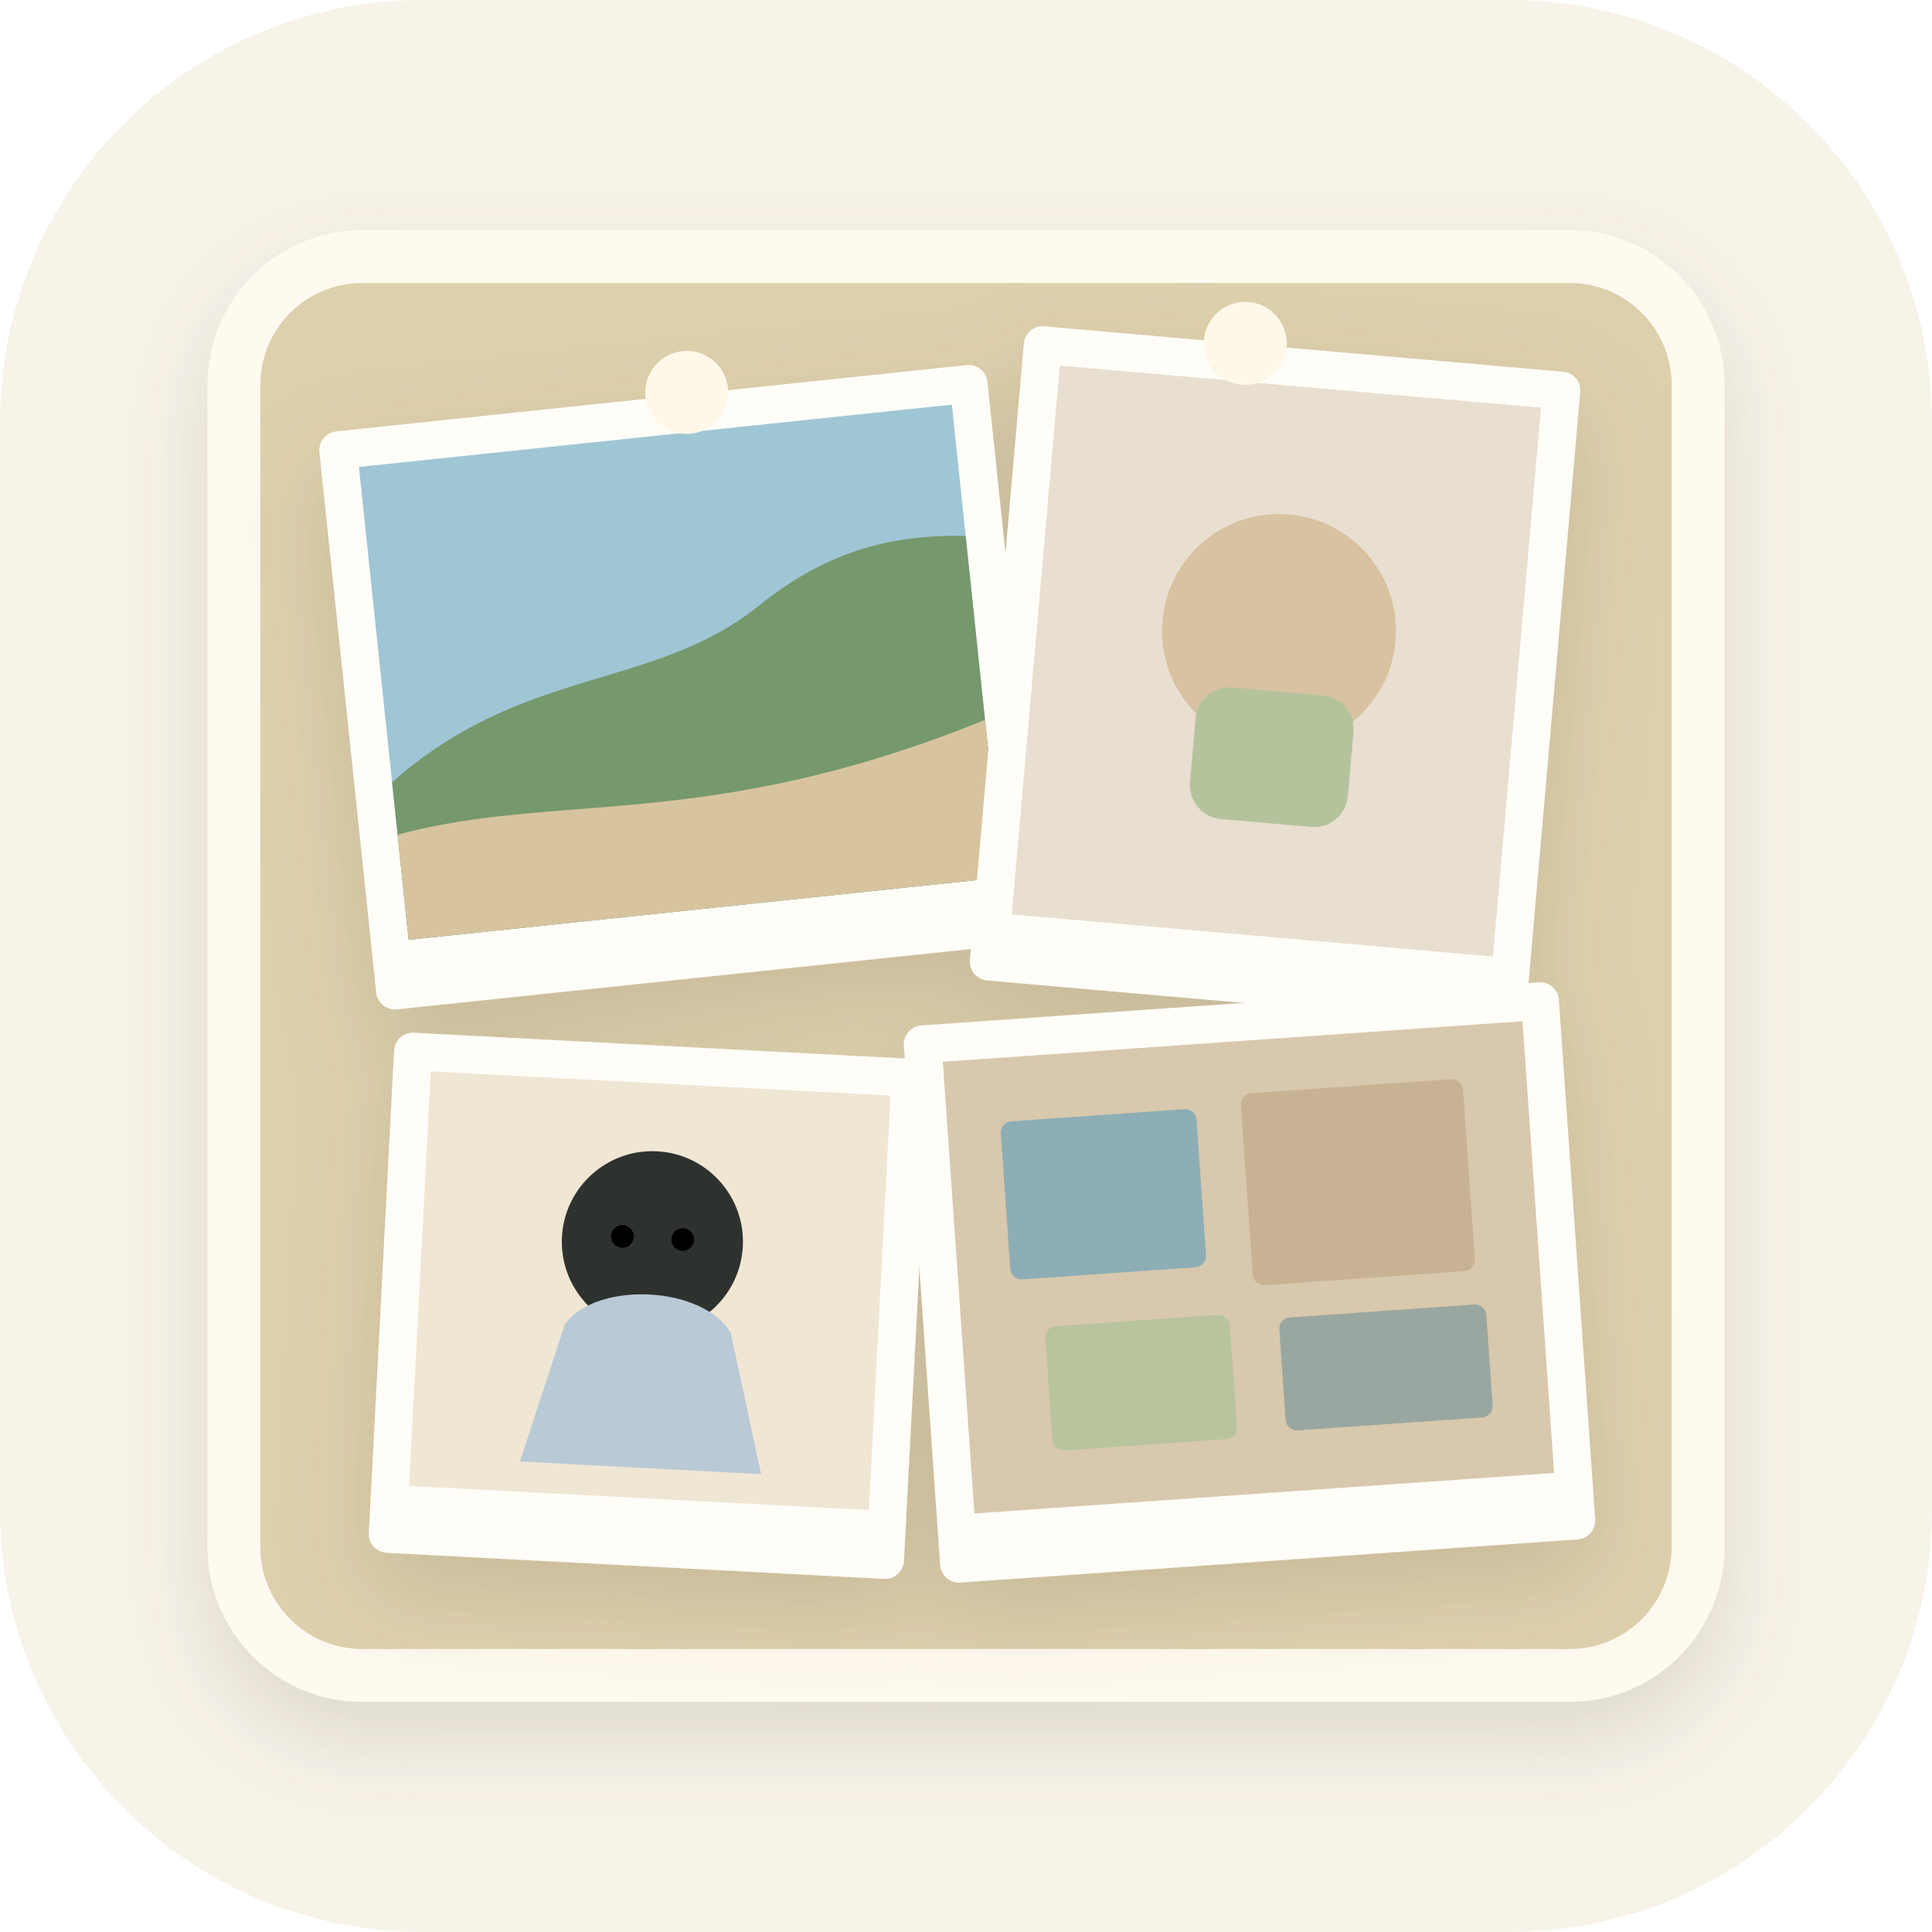
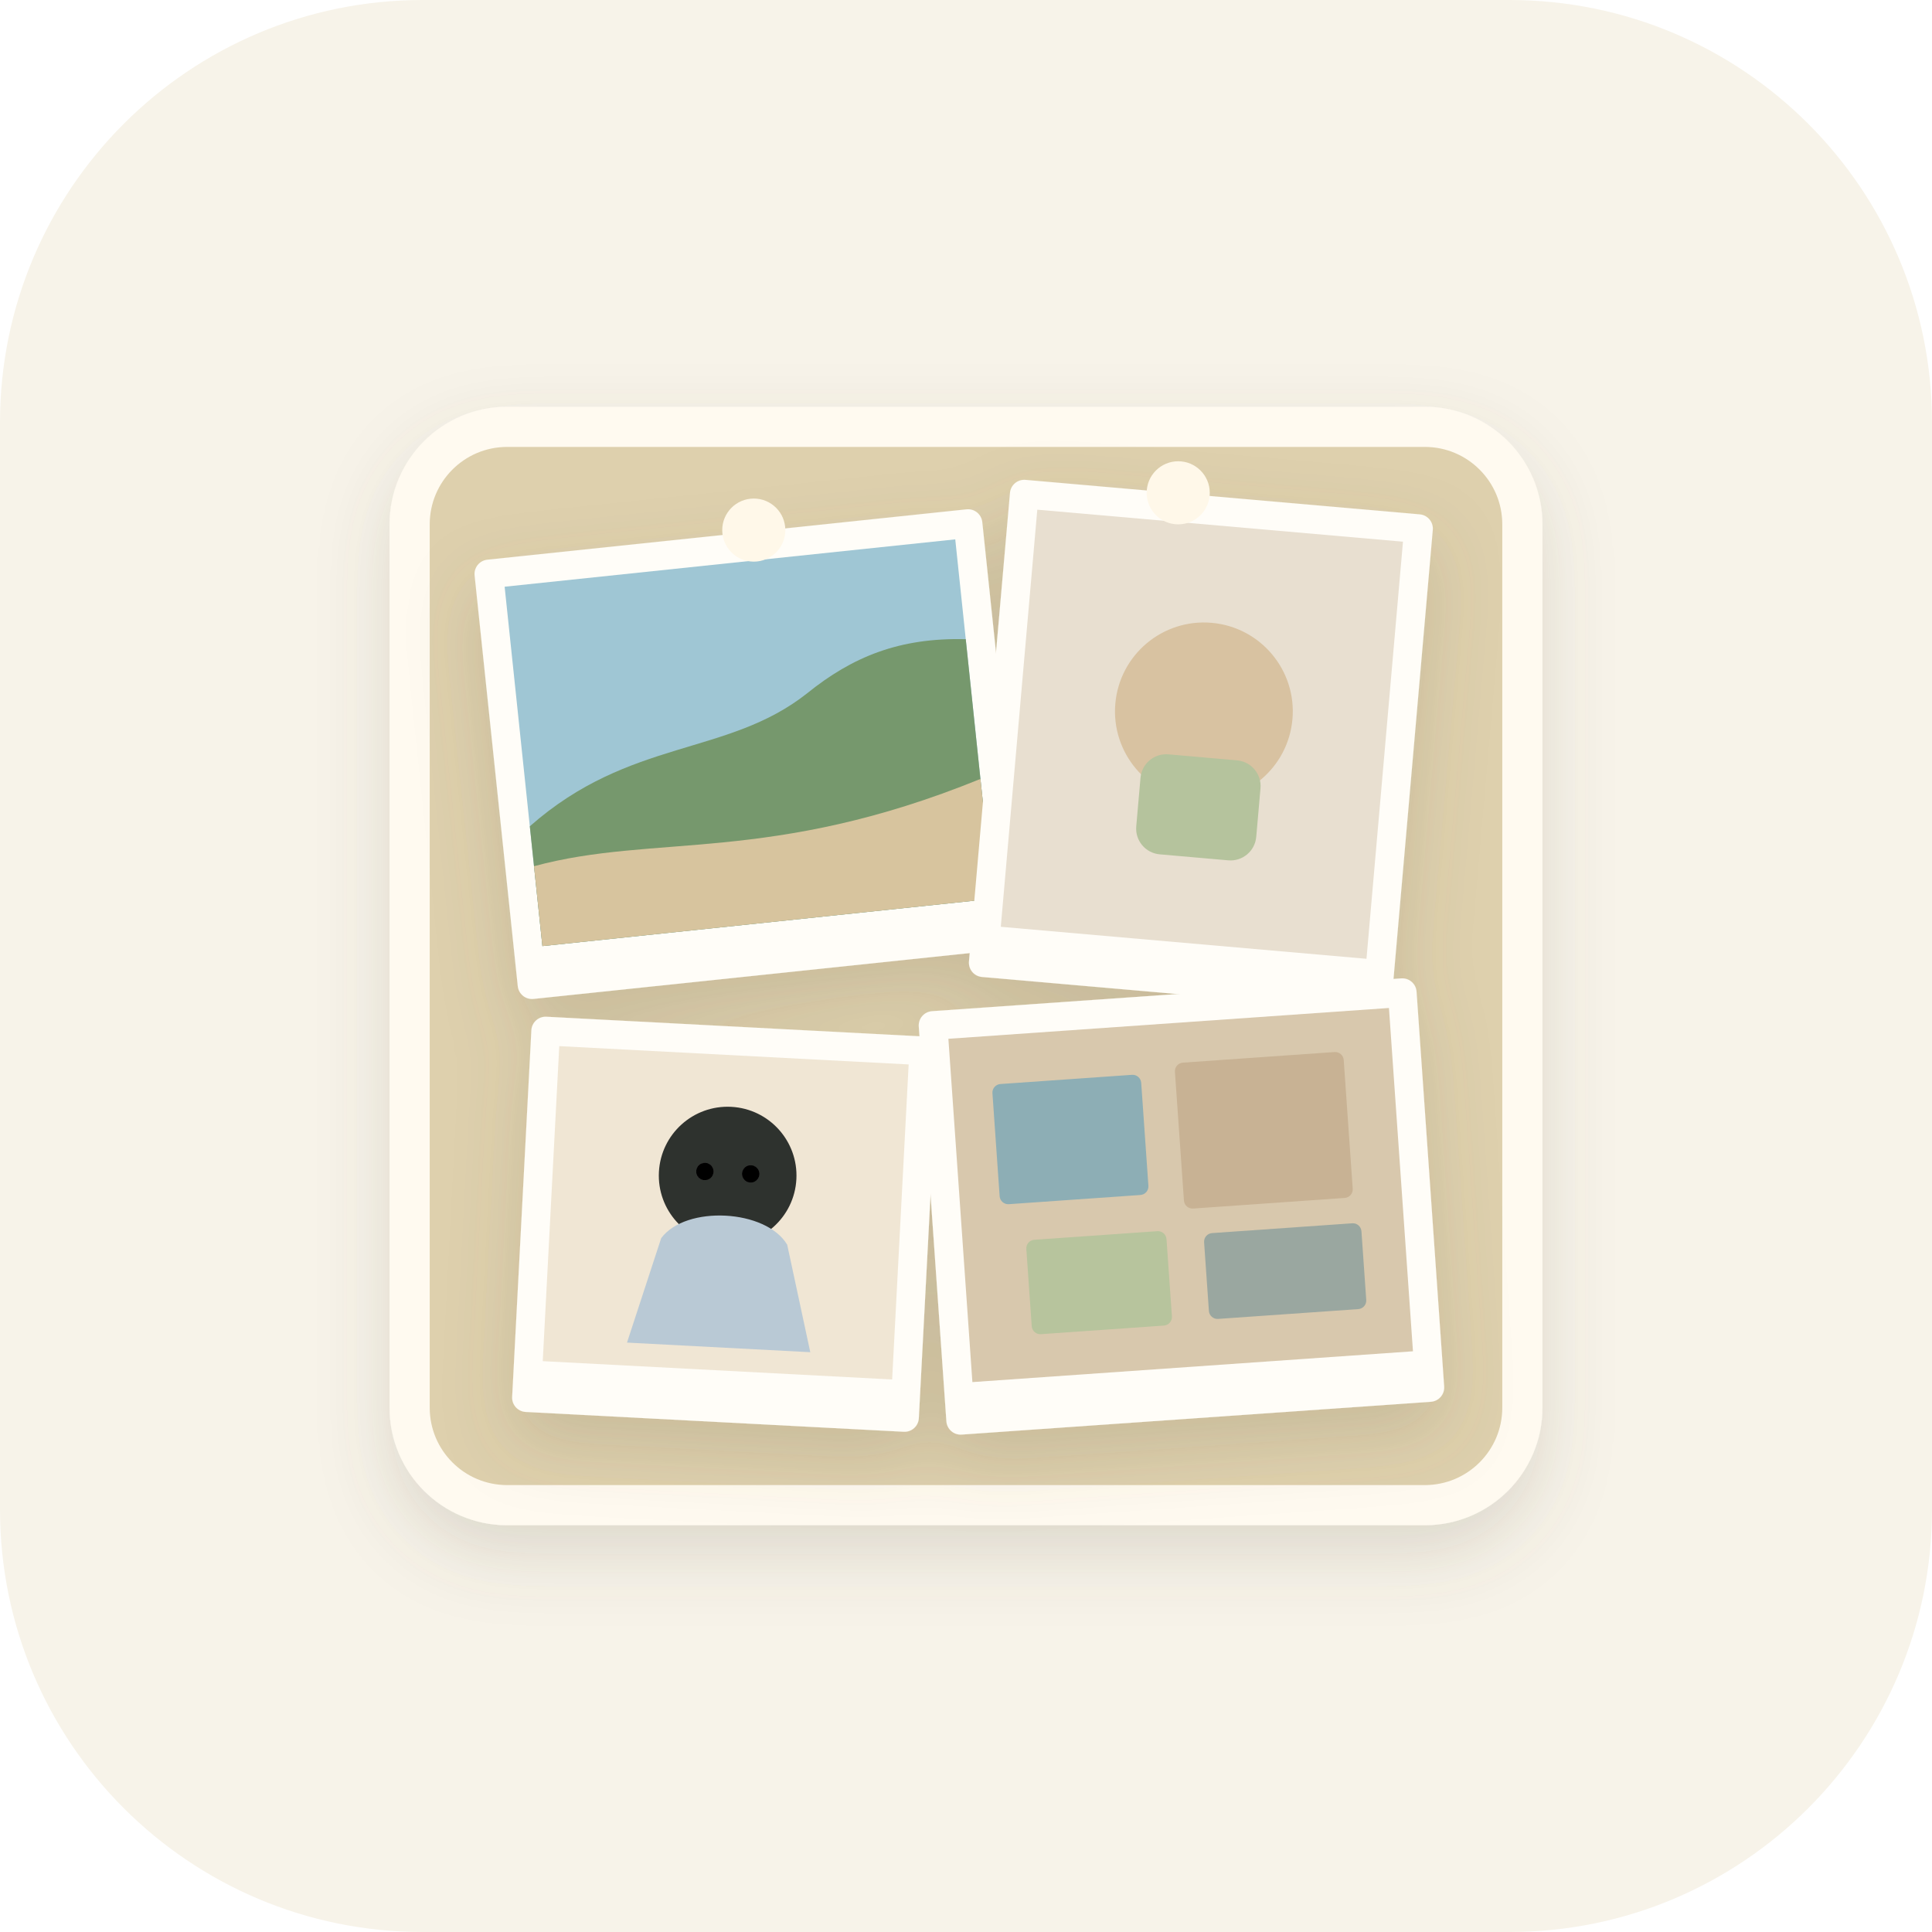
<svg xmlns="http://www.w3.org/2000/svg" viewBox="0 0 512 512">
  <defs>
    <filter id="s" x="-20%" y="-20%" width="140%" height="140%">
      <feDropShadow dx="0" dy="10" stdDeviation="12" flood-color="#6e6250" flood-opacity=".18" />
    </filter>
  </defs>
  <rect width="512" height="512" rx="112" fill="#f7f3e9" />
-   <rect x="62" y="68" width="388" height="376" rx="34" fill="#ded0ad" stroke="#fffaf0" stroke-width="14" filter="url(#s)" />
-   <g filter="url(#s)">
-     <g transform="translate(92 105) rotate(-6 90 80)">
-       <rect width="178" height="154" rx="5" fill="#fffdf8" />
-       <rect x="10" y="10" width="158" height="126" fill="#9fc6d4" />
-       <path d="M10 94c38-27 71-17 101-36 17-11 34-16 57-13v91H10z" fill="#76986d" />
-       <path d="M10 108c43-7 82 8 158-14v42H10z" fill="#d7c49e" />
+   <g transform="translate(61.44 61.44) scale(.76)">
+     <rect x="62" y="68" width="388" height="376" rx="34" fill="#ded0ad" stroke="#fffaf0" stroke-width="14" filter="url(#s)" />
+     <g filter="url(#s)">
+       <g transform="translate(92 105) rotate(-6 90 80)">
+         <rect width="178" height="154" rx="5" fill="#fffdf8" />
+         <rect x="10" y="10" width="158" height="126" fill="#9fc6d4" />
+         <path d="M10 94c38-27 71-17 101-36 17-11 34-16 57-13v91H10z" fill="#76986d" />
+         <path d="M10 108c43-7 82 8 158-14v42H10z" fill="#d7c49e" />
+       </g>
+       <g transform="translate(264 92) rotate(5 72 86)">
+         <rect width="148" height="174" rx="5" fill="#fffdf8" />
+         <rect x="10" y="10" width="128" height="146" fill="#e8dfd0" />
+         <circle cx="74" cy="75" r="31" fill="#d8c2a1" />
+         <rect x="54" y="91" width="42" height="35" rx="9" fill="#b5c39d" />
+       </g>
+       <g transform="translate(101 277) rotate(3 70 69)">
+         <rect width="142" height="138" rx="5" fill="#fffdf8" />
+         <rect x="10" y="10" width="122" height="110" fill="#f0e6d4" />
+         <circle cx="71" cy="52" r="24" fill="#2f302e" />
+         <path d="M49 75c8-12 36-12 44 0l10 37H39z" fill="#b9c9d5" />
+         <circle cx="63" cy="51" r="3" />
+         <circle cx="79" cy="51" r="3" />
+       </g>
+       <g transform="translate(244 266) rotate(-4 85 72)">
+         <rect width="174" height="148" rx="5" fill="#fffdf8" />
+         <rect x="10" y="10" width="154" height="120" fill="#d8c8ad" />
+         <rect x="24" y="27" width="52" height="42" rx="3" fill="#8daeb5" />
+         <rect x="88" y="24" width="59" height="51" rx="3" fill="#c8b294" />
+         <rect x="32" y="82" width="49" height="33" rx="3" fill="#b7c49d" />
+         <rect x="94" y="84" width="55" height="30" rx="3" fill="#9aa7a0" />
+       </g>
    </g>
-     <g transform="translate(264 92) rotate(5 72 86)">
-       <rect width="148" height="174" rx="5" fill="#fffdf8" />
-       <rect x="10" y="10" width="128" height="146" fill="#e8dfd0" />
-       <circle cx="74" cy="75" r="31" fill="#d8c2a1" />
-       <rect x="54" y="91" width="42" height="35" rx="9" fill="#b5c39d" />
-     </g>
-     <g transform="translate(101 277) rotate(3 70 69)">
-       <rect width="142" height="138" rx="5" fill="#fffdf8" />
-       <rect x="10" y="10" width="122" height="110" fill="#f0e6d4" />
-       <circle cx="71" cy="52" r="24" fill="#2f302e" />
-       <path d="M49 75c8-12 36-12 44 0l10 37H39z" fill="#b9c9d5" />
-       <circle cx="63" cy="51" r="3" />
-       <circle cx="79" cy="51" r="3" />
-     </g>
-     <g transform="translate(244 266) rotate(-4 85 72)">
-       <rect width="174" height="148" rx="5" fill="#fffdf8" />
-       <rect x="10" y="10" width="154" height="120" fill="#d8c8ad" />
-       <rect x="24" y="27" width="52" height="42" rx="3" fill="#8daeb5" />
-       <rect x="88" y="24" width="59" height="51" rx="3" fill="#c8b294" />
-       <rect x="32" y="82" width="49" height="33" rx="3" fill="#b7c49d" />
-       <rect x="94" y="84" width="55" height="30" rx="3" fill="#9aa7a0" />
-     </g>
+     <circle cx="182" cy="104" r="11" fill="#fff8e9" />
+     <circle cx="330" cy="91" r="11" fill="#fff8e9" />
  </g>
-   <circle cx="182" cy="104" r="11" fill="#fff8e9" />
-   <circle cx="330" cy="91" r="11" fill="#fff8e9" />
</svg>
